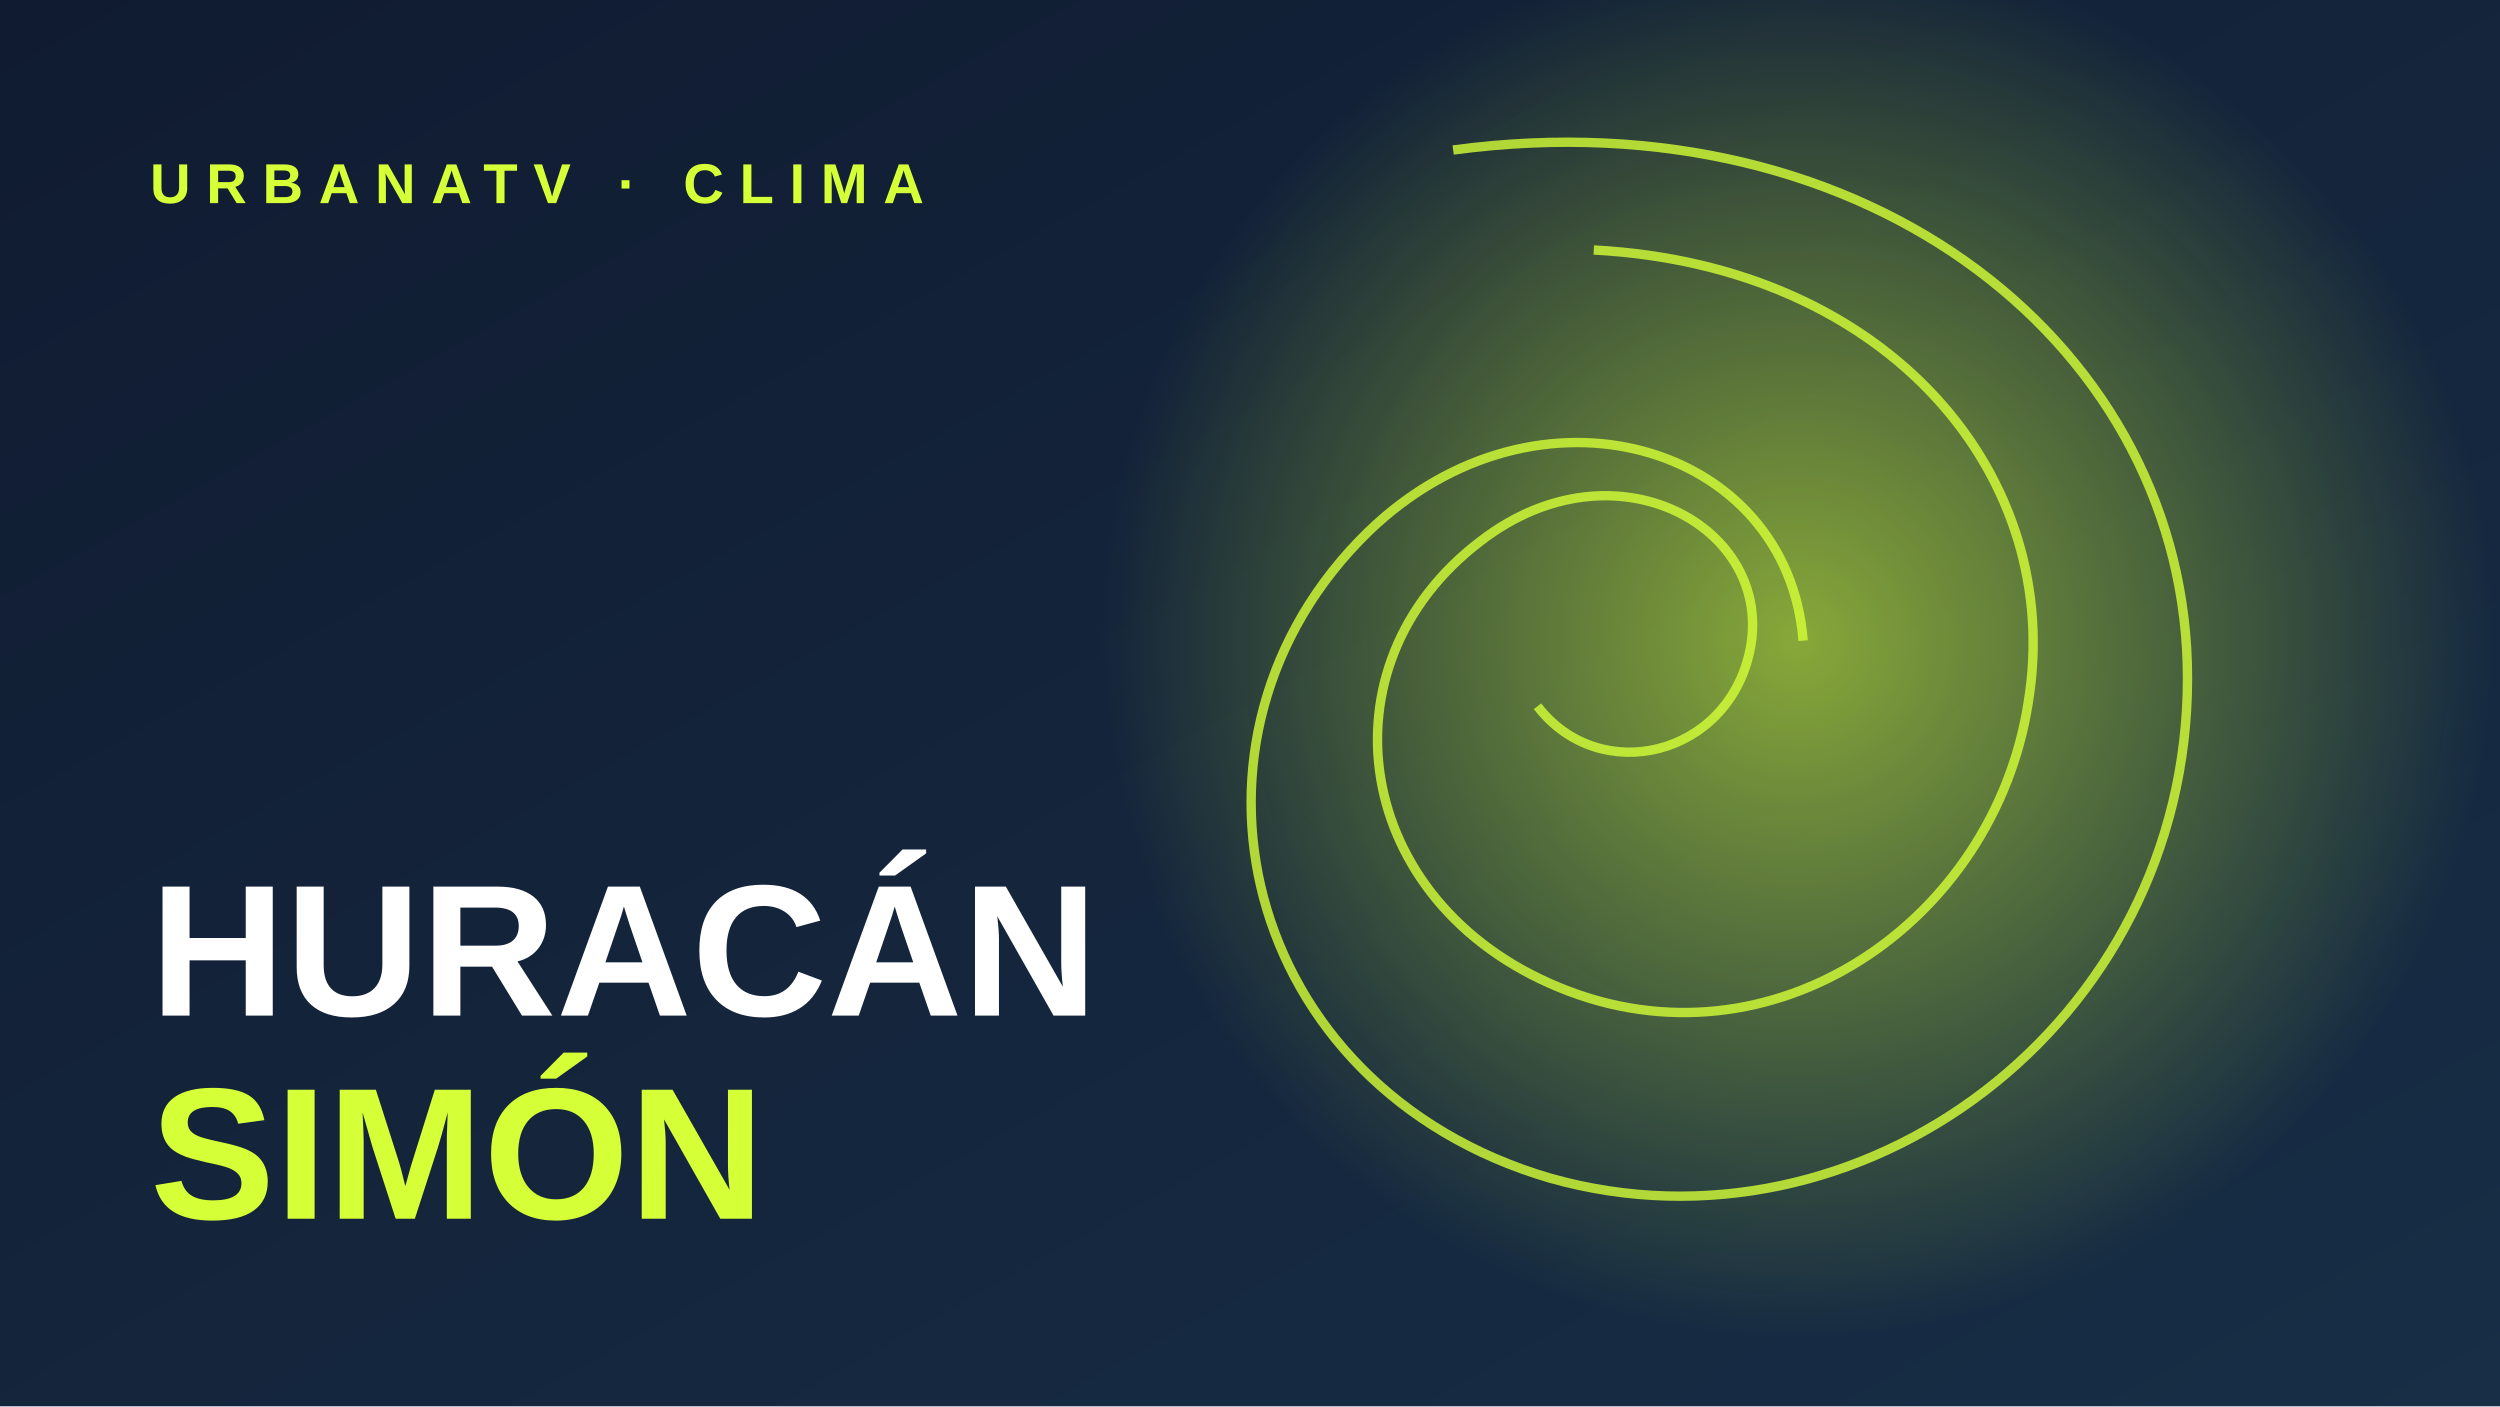
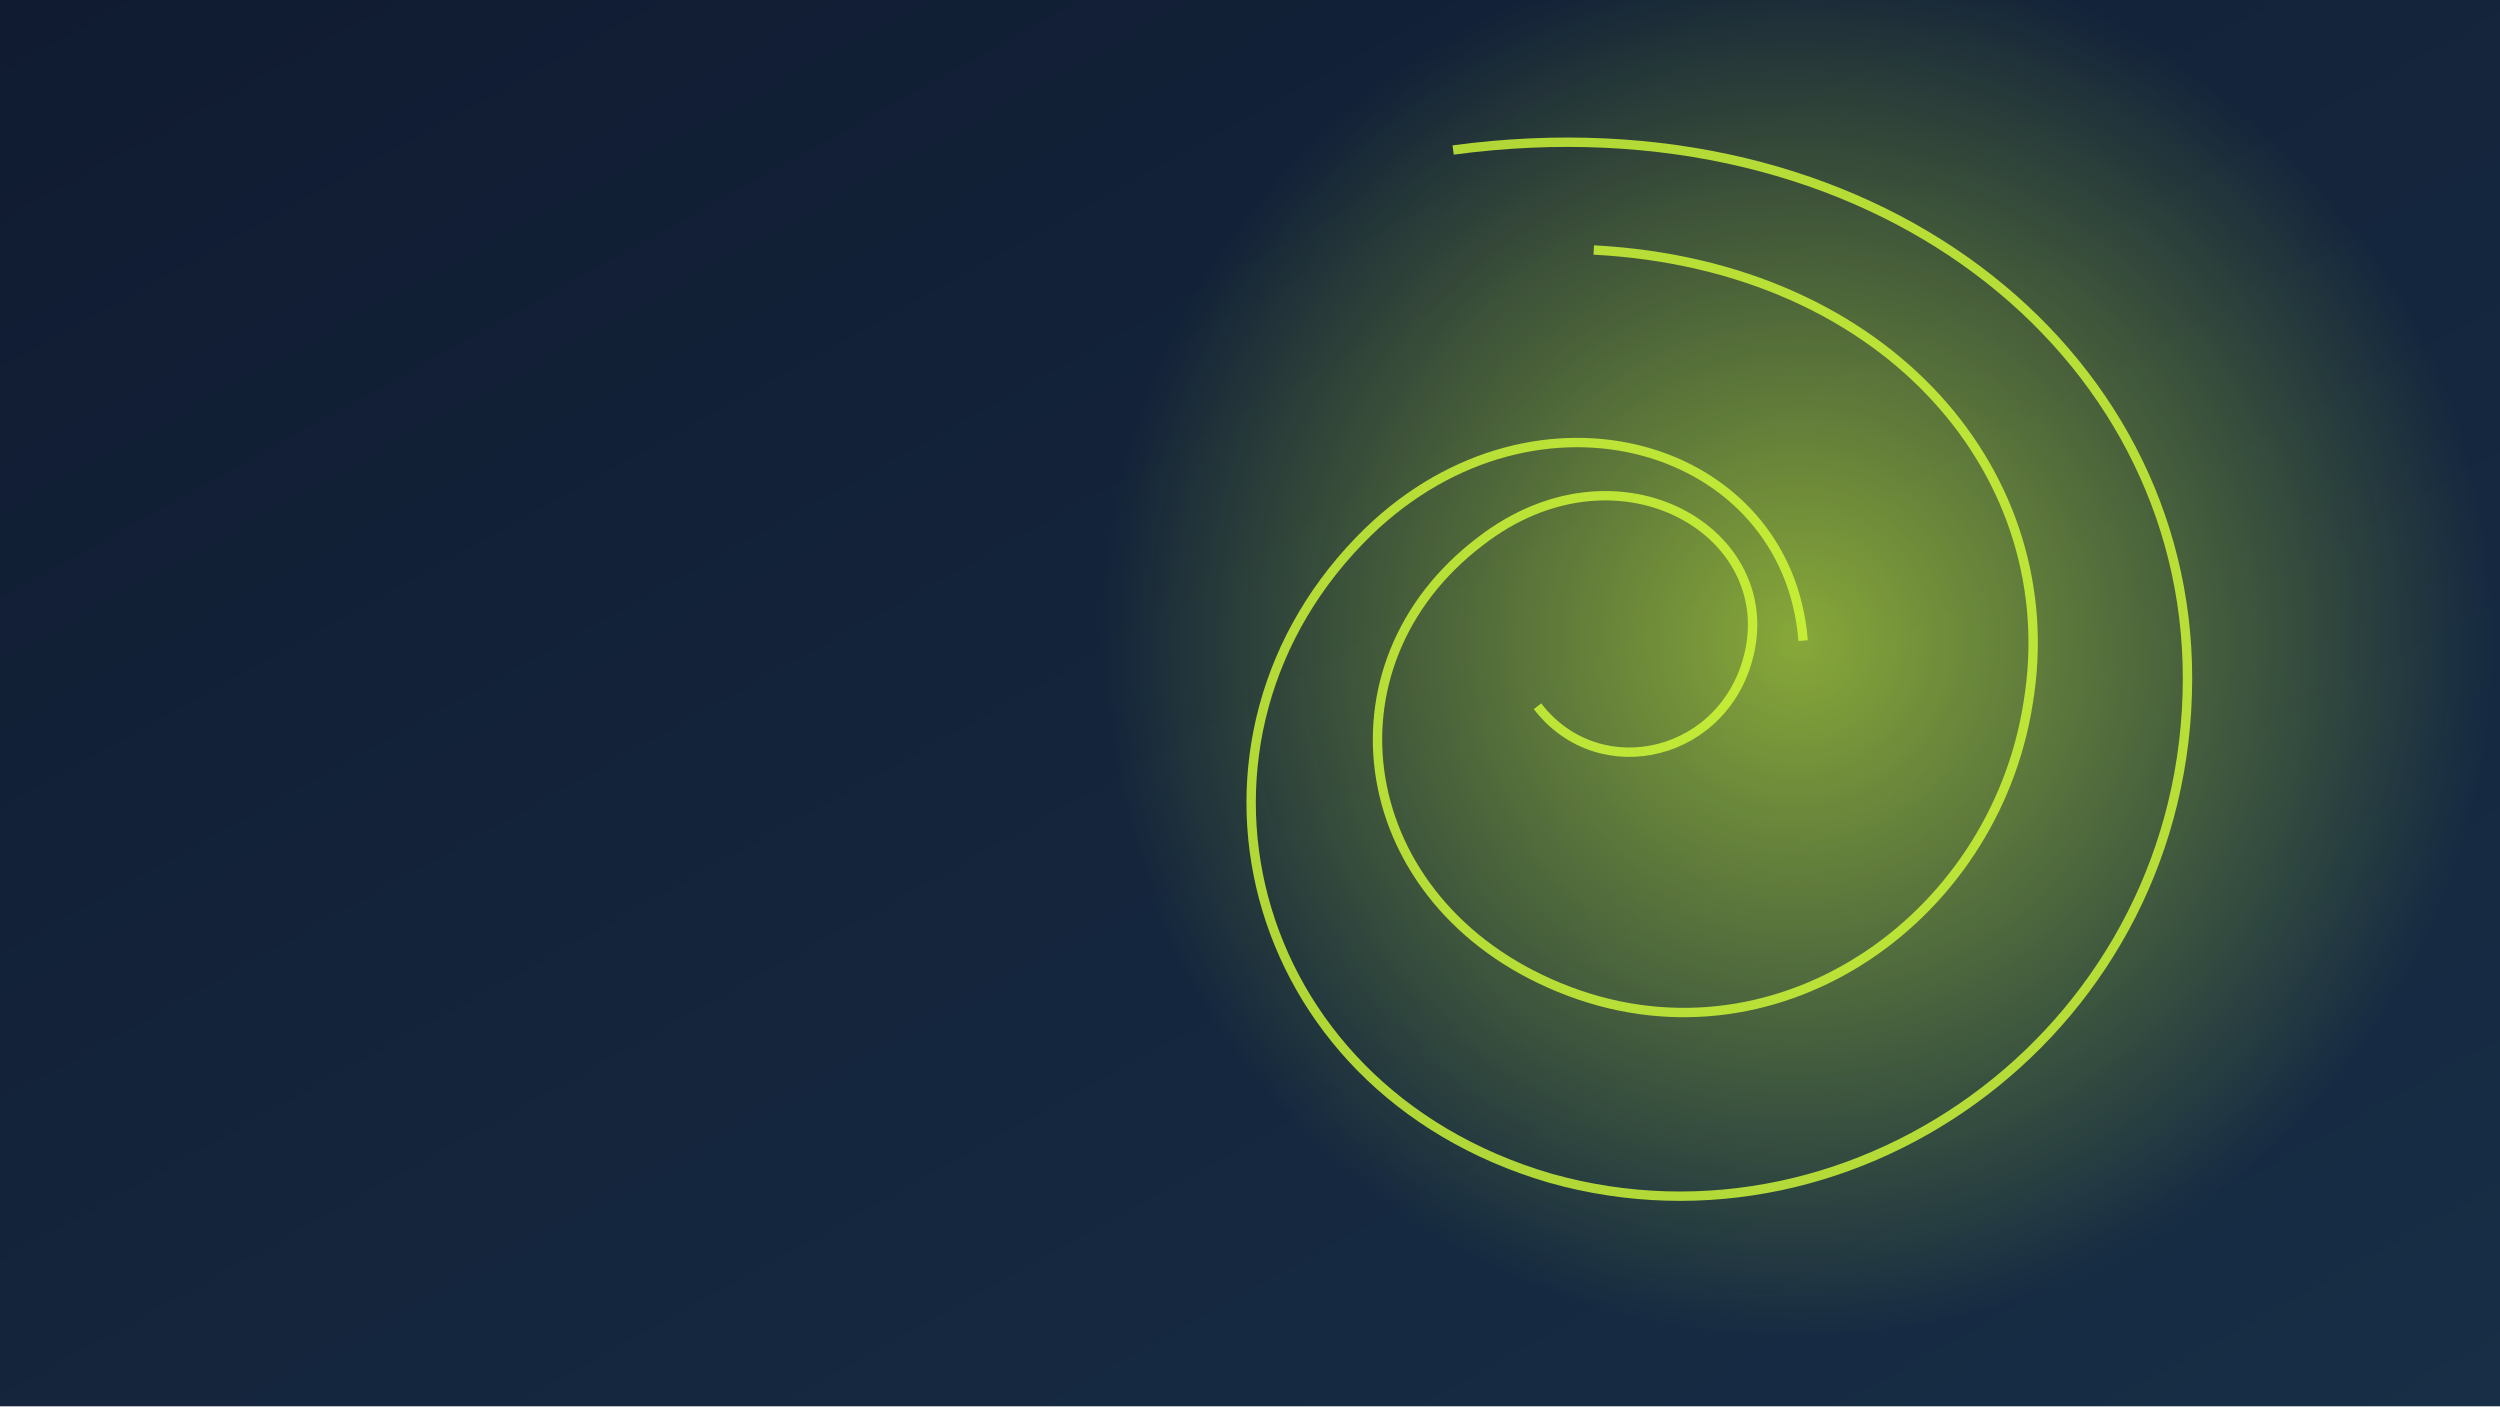
<svg xmlns="http://www.w3.org/2000/svg" viewBox="0 0 800 450">
  <defs>
    <linearGradient id="g" x2="1" y2="1">
      <stop stop-color="#101b31" />
      <stop offset="1" stop-color="#172e46" />
    </linearGradient>
    <radialGradient id="r">
      <stop stop-color="#d5ff36" stop-opacity=".6" />
      <stop offset="1" stop-color="#d5ff36" stop-opacity="0" />
    </radialGradient>
  </defs>
  <rect width="800" height="450" fill="url(#g)" />
  <circle cx="575" cy="205" r="225" fill="url(#r)" />
  <g fill="none" stroke="#d5ff36" stroke-width="3" opacity=".8">
    <path d="M510 80c95 5 151 73 139 145-11 70-82 119-150 91-66-27-78-103-25-143 43-33 94-4 86 35-7 34-48 44-68 18" />
    <path d="M465 48c134-18 235 64 235 169 0 111-105 188-204 160-99-29-126-141-58-207 54-52 134-28 139 35" />
  </g>
-   <text x="48" y="65" fill="#d5ff36" font-family="Arial,sans-serif" font-size="18" font-weight="700" letter-spacing="5">URBANATV · CLIMA</text>
-   <text x="48" y="325" fill="#fff" font-family="Arial,sans-serif" font-size="60" font-weight="900">HURACÁN</text>
-   <text x="48" y="390" fill="#d5ff36" font-family="Arial,sans-serif" font-size="60" font-weight="900">SIMÓN</text>
</svg>
